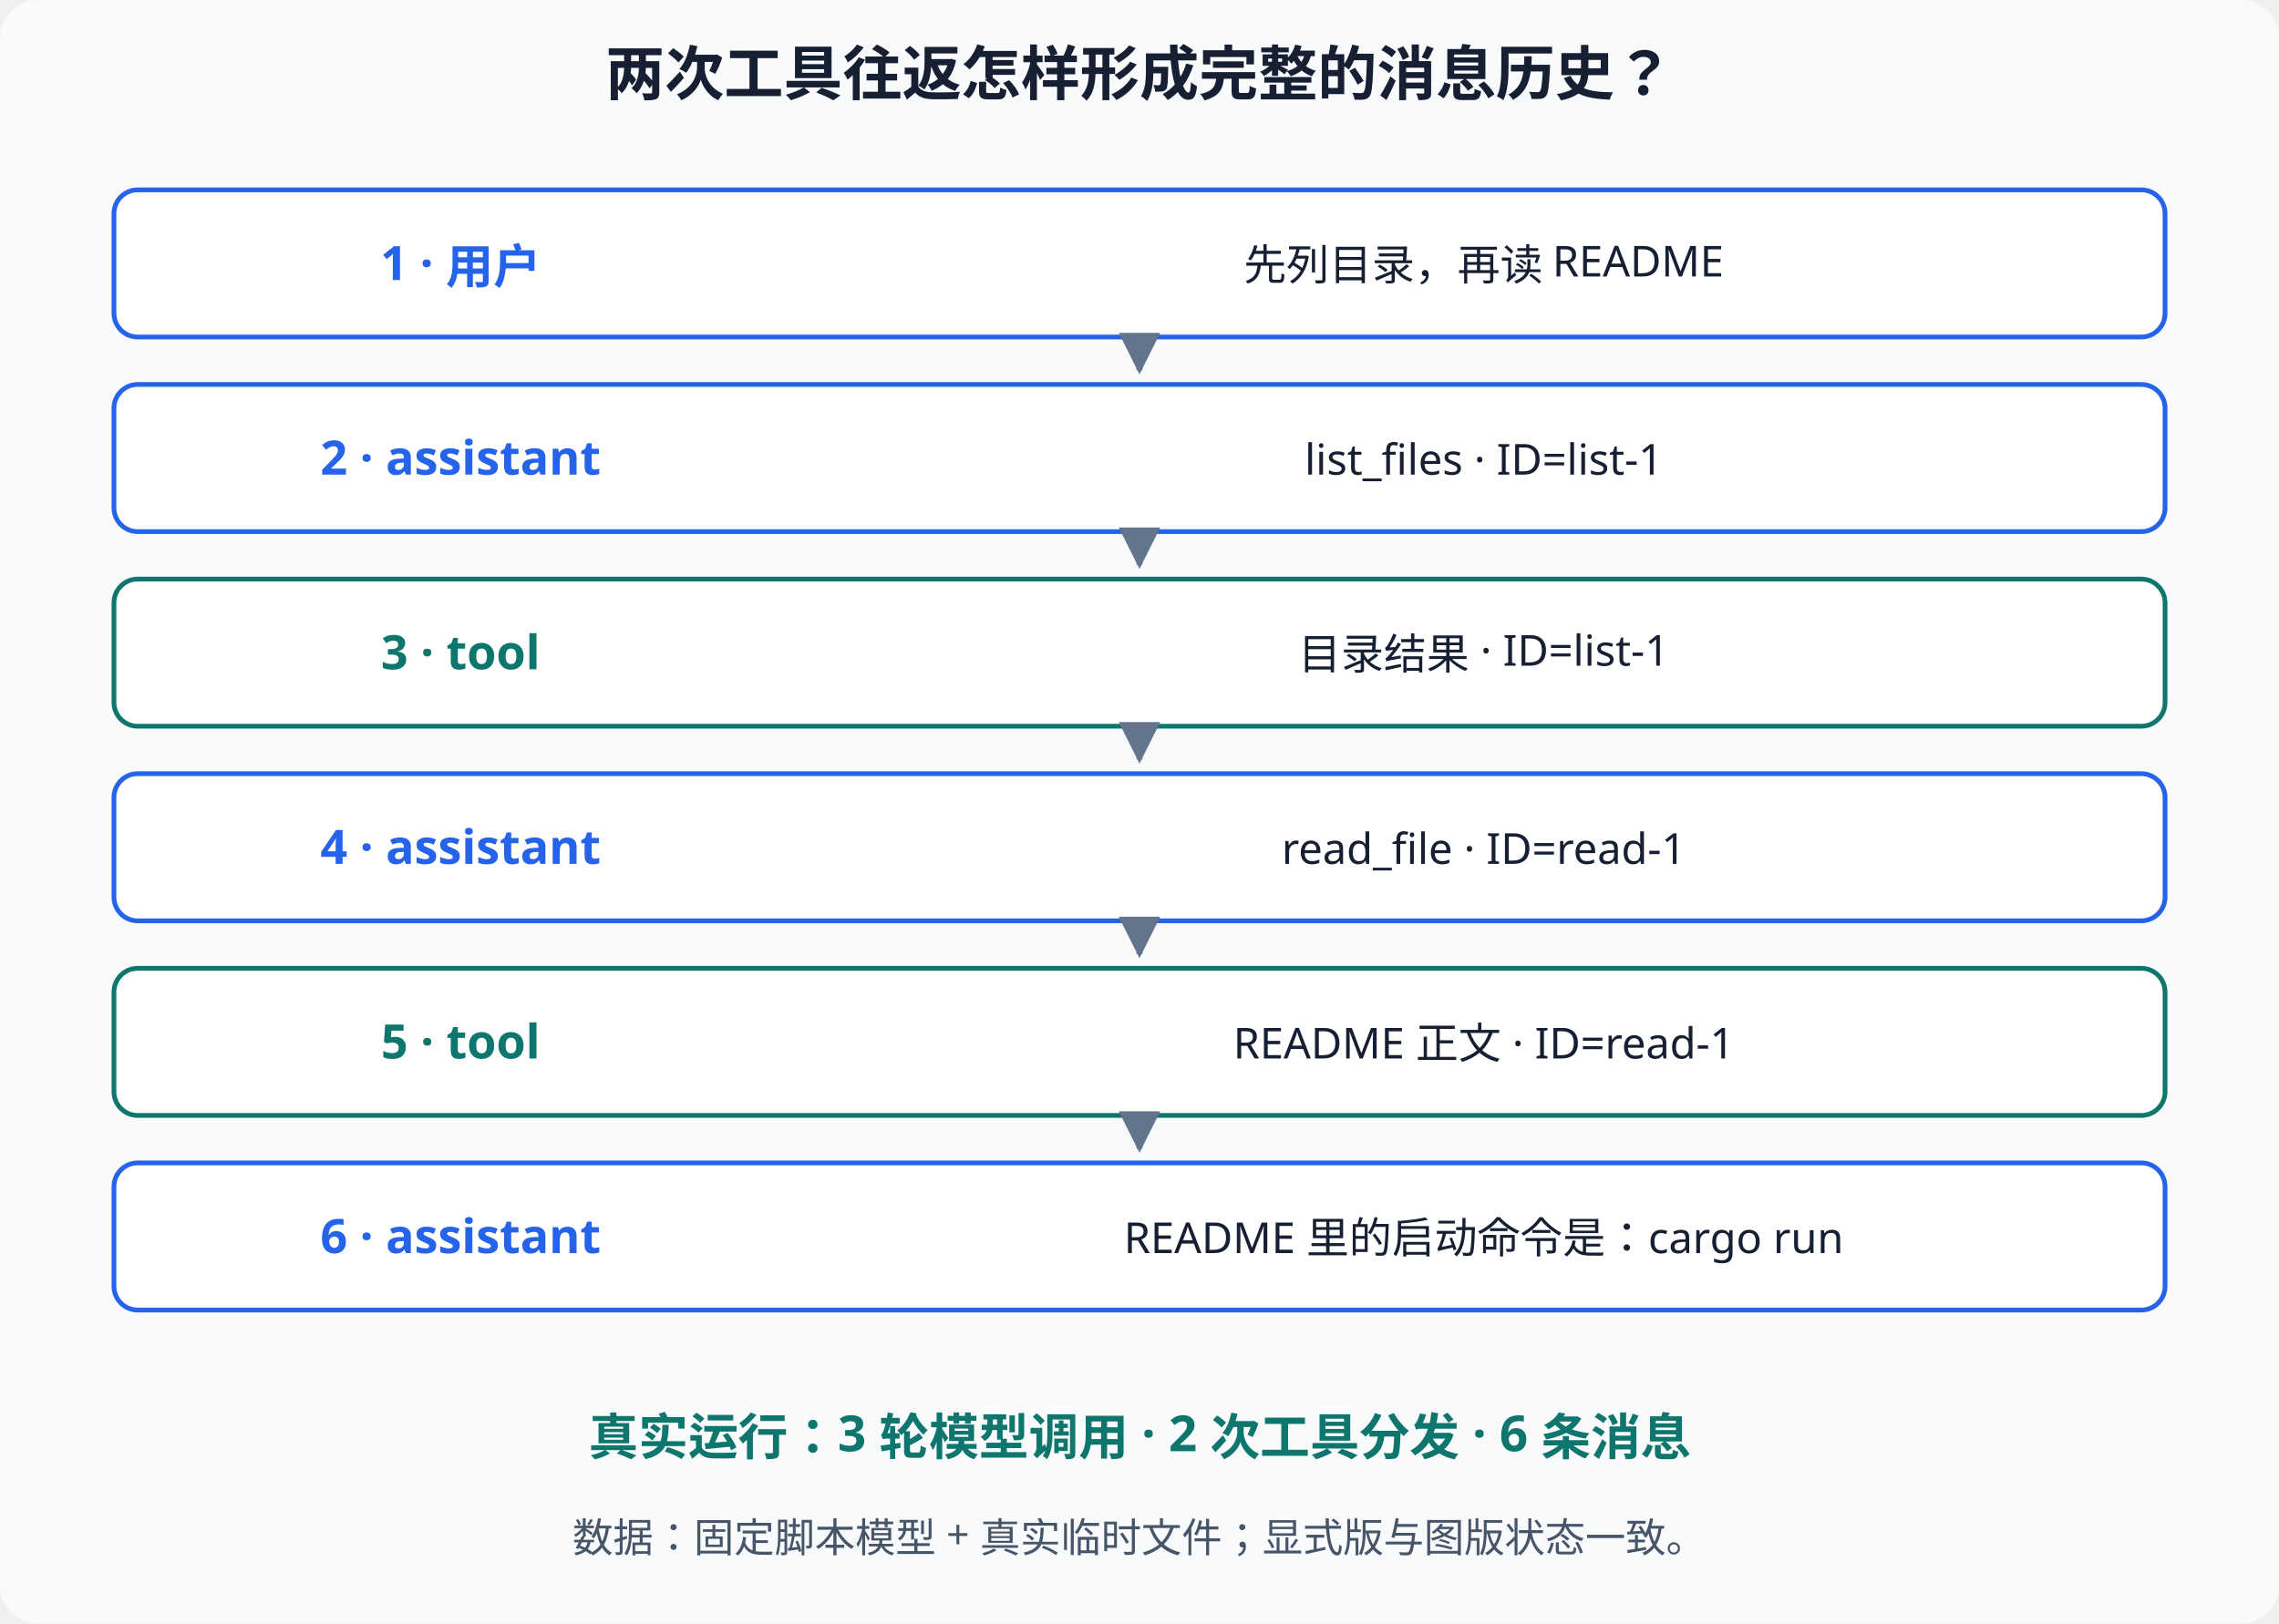
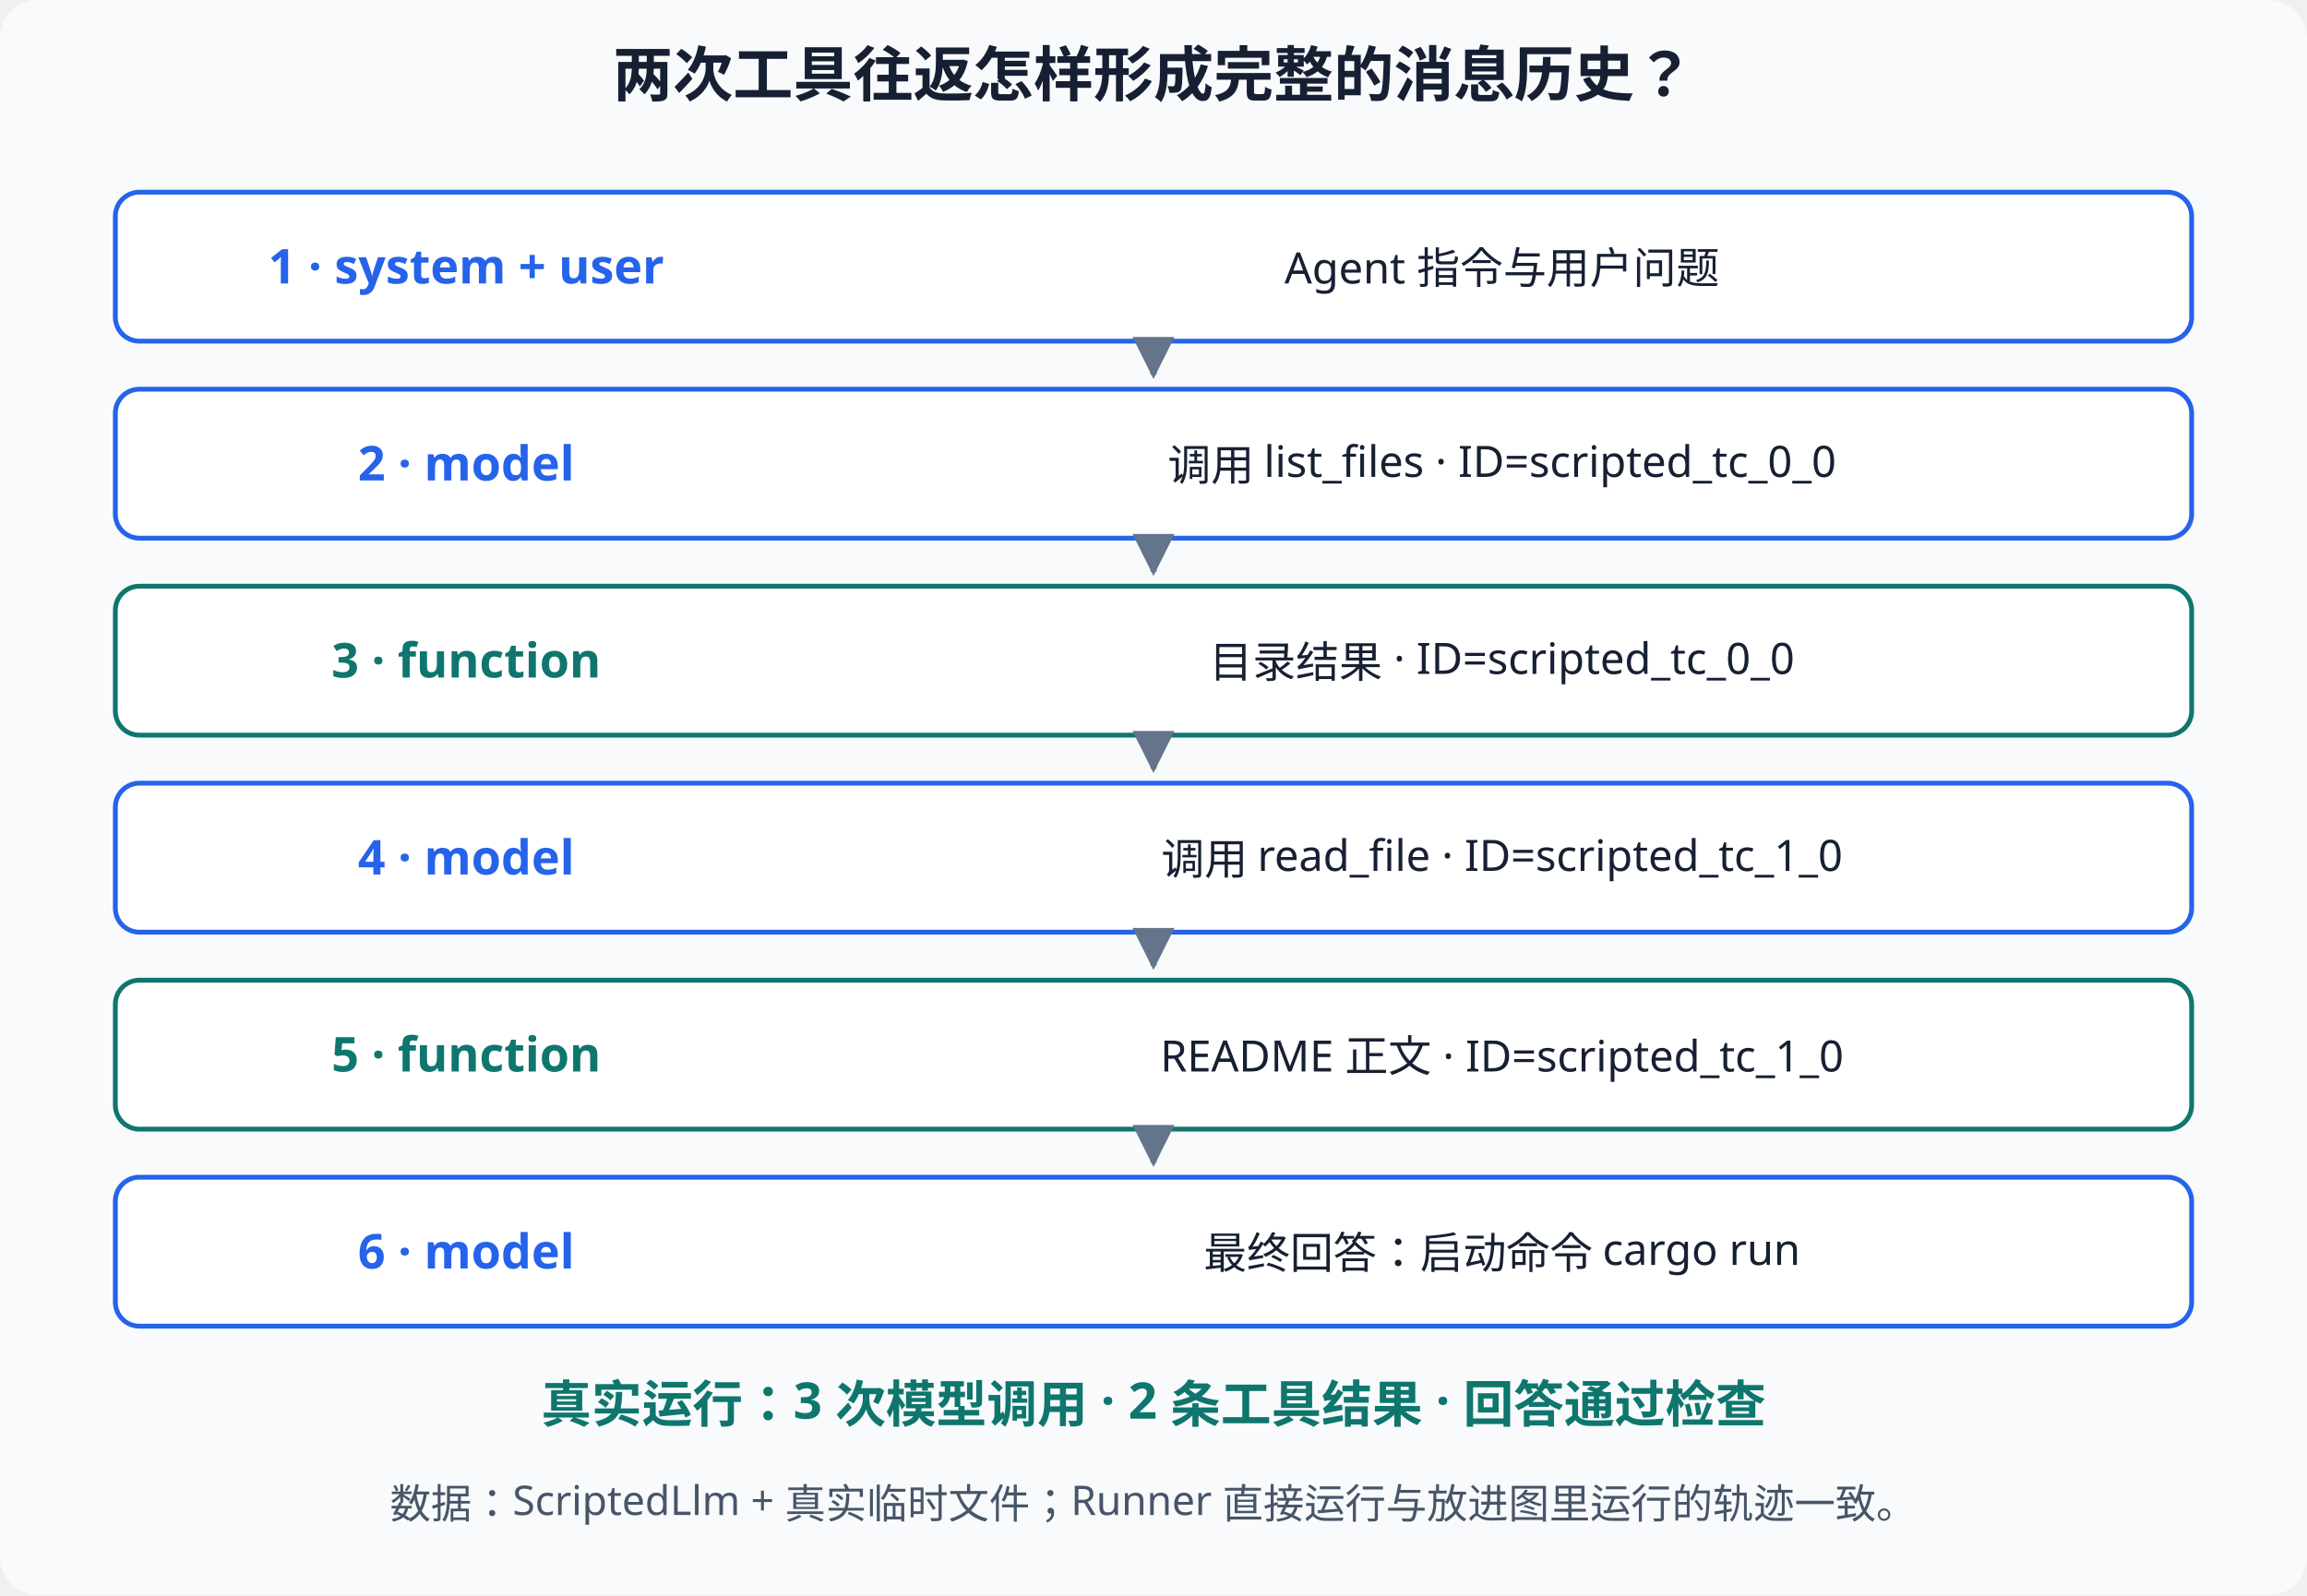
- <svg xmlns="http://www.w3.org/2000/svg" width="960" height="684" viewBox="0 0 960 684" role="img" aria-labelledby="title desc">
+ <svg xmlns="http://www.w3.org/2000/svg" width="960" height="664" viewBox="0 0 960 664" role="img" aria-labelledby="title desc">
  <defs>
    <marker id="arrow" viewBox="0 0 10 10" refX="9" refY="5" markerWidth="7" markerHeight="7" orient="auto">
      <path d="M0 0L10 5L0 10Z" fill="#64748b" />
    </marker>
  </defs>
-   <rect width="960" height="684" rx="16" fill="#f8fafc" />
+   <rect width="960" height="664" rx="16" fill="#f8fafc" />
  <g font-family="PingFang SC, Microsoft YaHei, sans-serif">
    <text x="480" y="40" text-anchor="middle" font-size="25" fill="#172033" font-weight="700">两次工具往返怎样形成完整的消息历史？</text>
    <rect x="48" y="80" width="864" height="62" rx="10" fill="#fff" stroke="#2563eb" stroke-width="2" />
-     <text x="194" y="118" text-anchor="middle" font-size="20" fill="#2563eb" font-weight="700">1 · 用户</text>
-     <text x="625" y="118" text-anchor="middle" font-size="18" fill="#172033" font-weight="400">先列目录，再读 README</text>
+     <text x="194" y="118" text-anchor="middle" font-size="20" fill="#2563eb" font-weight="700">1 · system + user</text>
+     <text x="625" y="118" text-anchor="middle" font-size="18" fill="#172033" font-weight="400">Agent 指令与用户问题</text>
    <path d="M480 142 V156" fill="none" stroke="#64748b" stroke-width="2.5" marker-end="url(#arrow)" />
    <rect x="48" y="162" width="864" height="62" rx="10" fill="#fff" stroke="#2563eb" stroke-width="2" />
-     <text x="194" y="200" text-anchor="middle" font-size="20" fill="#2563eb" font-weight="700">2 · assistant</text>
-     <text x="625" y="200" text-anchor="middle" font-size="18" fill="#172033" font-weight="400">list_files · ID=list-1</text>
+     <text x="194" y="200" text-anchor="middle" font-size="20" fill="#2563eb" font-weight="700">2 · model</text>
+     <text x="625" y="200" text-anchor="middle" font-size="18" fill="#172033" font-weight="400">调用 list_files · ID=scripted_tc_0_0</text>
    <path d="M480 224 V238" fill="none" stroke="#64748b" stroke-width="2.5" marker-end="url(#arrow)" />
    <rect x="48" y="244" width="864" height="62" rx="10" fill="#fff" stroke="#0f766e" stroke-width="2" />
-     <text x="194" y="282" text-anchor="middle" font-size="20" fill="#0f766e" font-weight="700">3 · tool</text>
-     <text x="625" y="282" text-anchor="middle" font-size="18" fill="#172033" font-weight="400">目录结果 · ID=list-1</text>
+     <text x="194" y="282" text-anchor="middle" font-size="20" fill="#0f766e" font-weight="700">3 · function</text>
+     <text x="625" y="282" text-anchor="middle" font-size="18" fill="#172033" font-weight="400">目录结果 · ID=scripted_tc_0_0</text>
    <path d="M480 306 V320" fill="none" stroke="#64748b" stroke-width="2.5" marker-end="url(#arrow)" />
    <rect x="48" y="326" width="864" height="62" rx="10" fill="#fff" stroke="#2563eb" stroke-width="2" />
-     <text x="194" y="364" text-anchor="middle" font-size="20" fill="#2563eb" font-weight="700">4 · assistant</text>
-     <text x="625" y="364" text-anchor="middle" font-size="18" fill="#172033" font-weight="400">read_file · ID=read-1</text>
+     <text x="194" y="364" text-anchor="middle" font-size="20" fill="#2563eb" font-weight="700">4 · model</text>
+     <text x="625" y="364" text-anchor="middle" font-size="18" fill="#172033" font-weight="400">调用 read_file · ID=scripted_tc_1_0</text>
    <path d="M480 388 V402" fill="none" stroke="#64748b" stroke-width="2.5" marker-end="url(#arrow)" />
    <rect x="48" y="408" width="864" height="62" rx="10" fill="#fff" stroke="#0f766e" stroke-width="2" />
-     <text x="194" y="446" text-anchor="middle" font-size="20" fill="#0f766e" font-weight="700">5 · tool</text>
-     <text x="625" y="446" text-anchor="middle" font-size="18" fill="#172033" font-weight="400">README 正文 · ID=read-1</text>
+     <text x="194" y="446" text-anchor="middle" font-size="20" fill="#0f766e" font-weight="700">5 · function</text>
+     <text x="625" y="446" text-anchor="middle" font-size="18" fill="#172033" font-weight="400">README 正文 · ID=scripted_tc_1_0</text>
    <path d="M480 470 V484" fill="none" stroke="#64748b" stroke-width="2.5" marker-end="url(#arrow)" />
    <rect x="48" y="490" width="864" height="62" rx="10" fill="#fff" stroke="#2563eb" stroke-width="2" />
-     <text x="194" y="528" text-anchor="middle" font-size="20" fill="#2563eb" font-weight="700">6 · assistant</text>
-     <text x="625" y="528" text-anchor="middle" font-size="18" fill="#172033" font-weight="400">README 里的启动命令是：cargo run</text>
-     <text x="480" y="613" text-anchor="middle" font-size="21" fill="#0f766e" font-weight="700">真实运行：3 轮模型调用 · 2 次工具分发 · 6 条消息</text>
-     <text x="480" y="654" text-anchor="middle" font-size="17" fill="#475569" font-weight="400">数据：固定脚本模型 + 真实临时文件；显式版与图版状态一致。</text>
+     <text x="194" y="528" text-anchor="middle" font-size="20" fill="#2563eb" font-weight="700">6 · model</text>
+     <text x="625" y="528" text-anchor="middle" font-size="18" fill="#172033" font-weight="400">最终回答：启动命令 cargo run</text>
+     <text x="480" y="592" text-anchor="middle" font-size="21" fill="#0f766e" font-weight="700">真实运行：3 次模型调用 · 2 条工具结果 · 回答通过检查</text>
+     <text x="480" y="632" text-anchor="middle" font-size="17" fill="#475569" font-weight="400">数据：ScriptedLlm + 真实临时文件；Runner 直接运行与放进图里运行的轨迹一致。</text>
  </g>
</svg>
